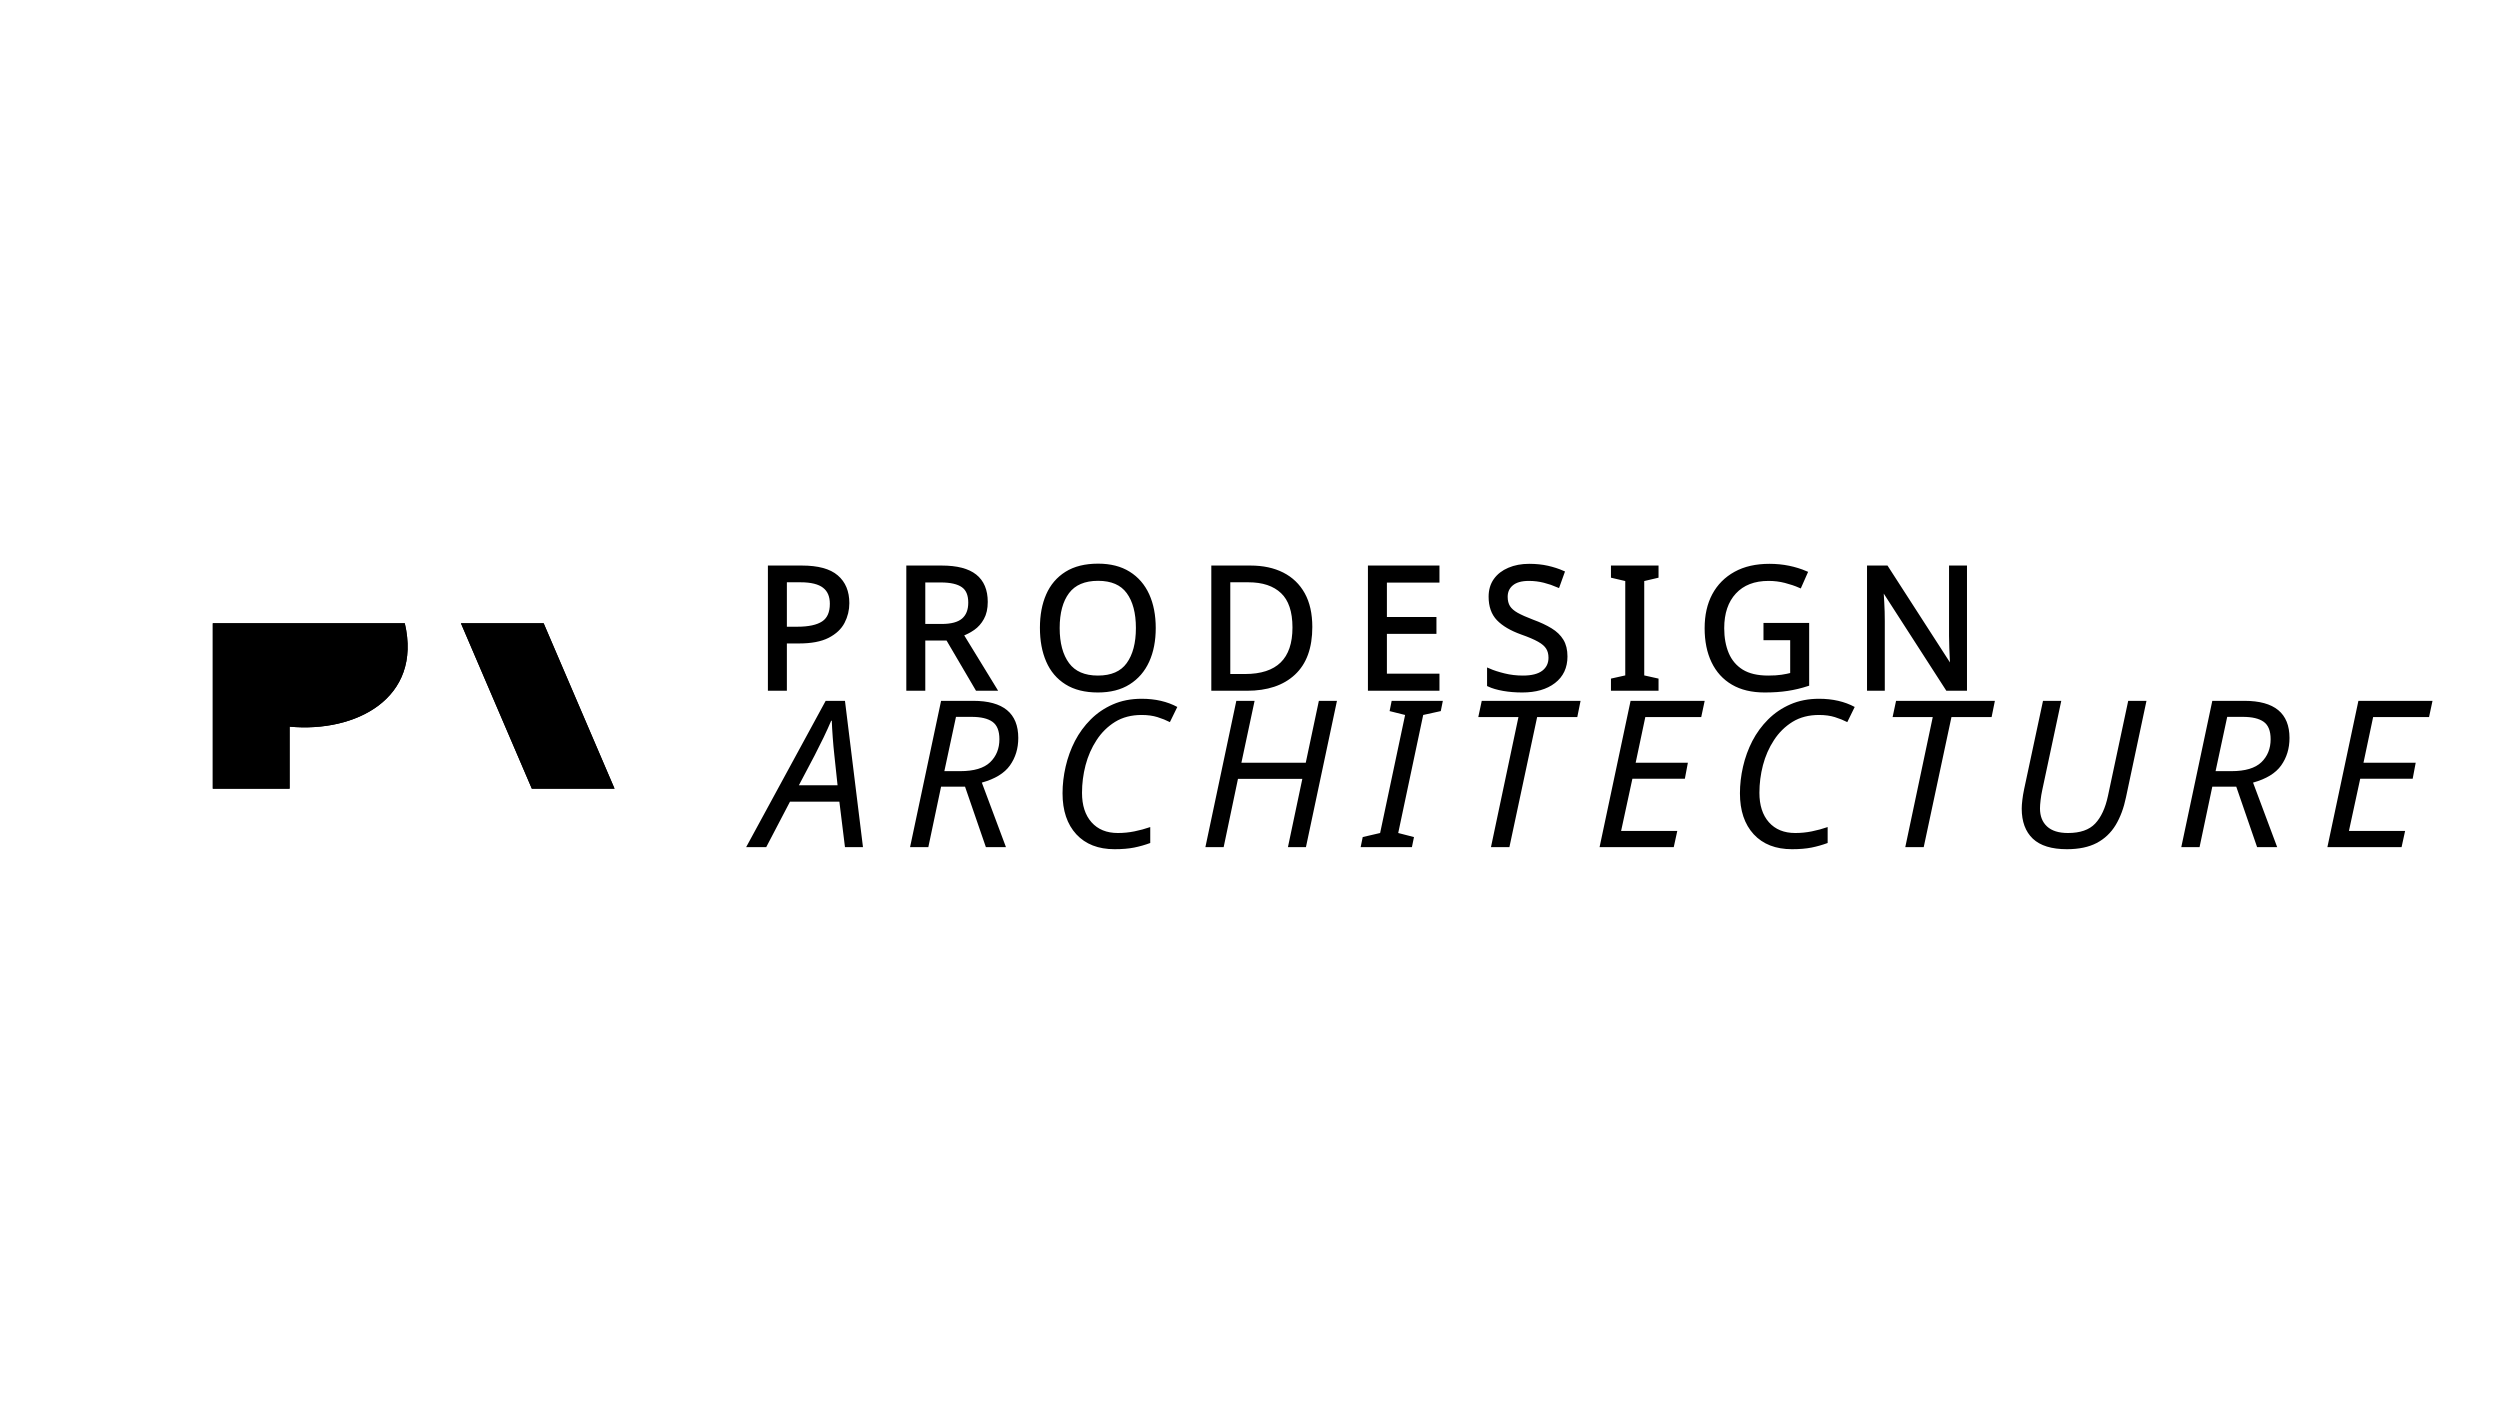
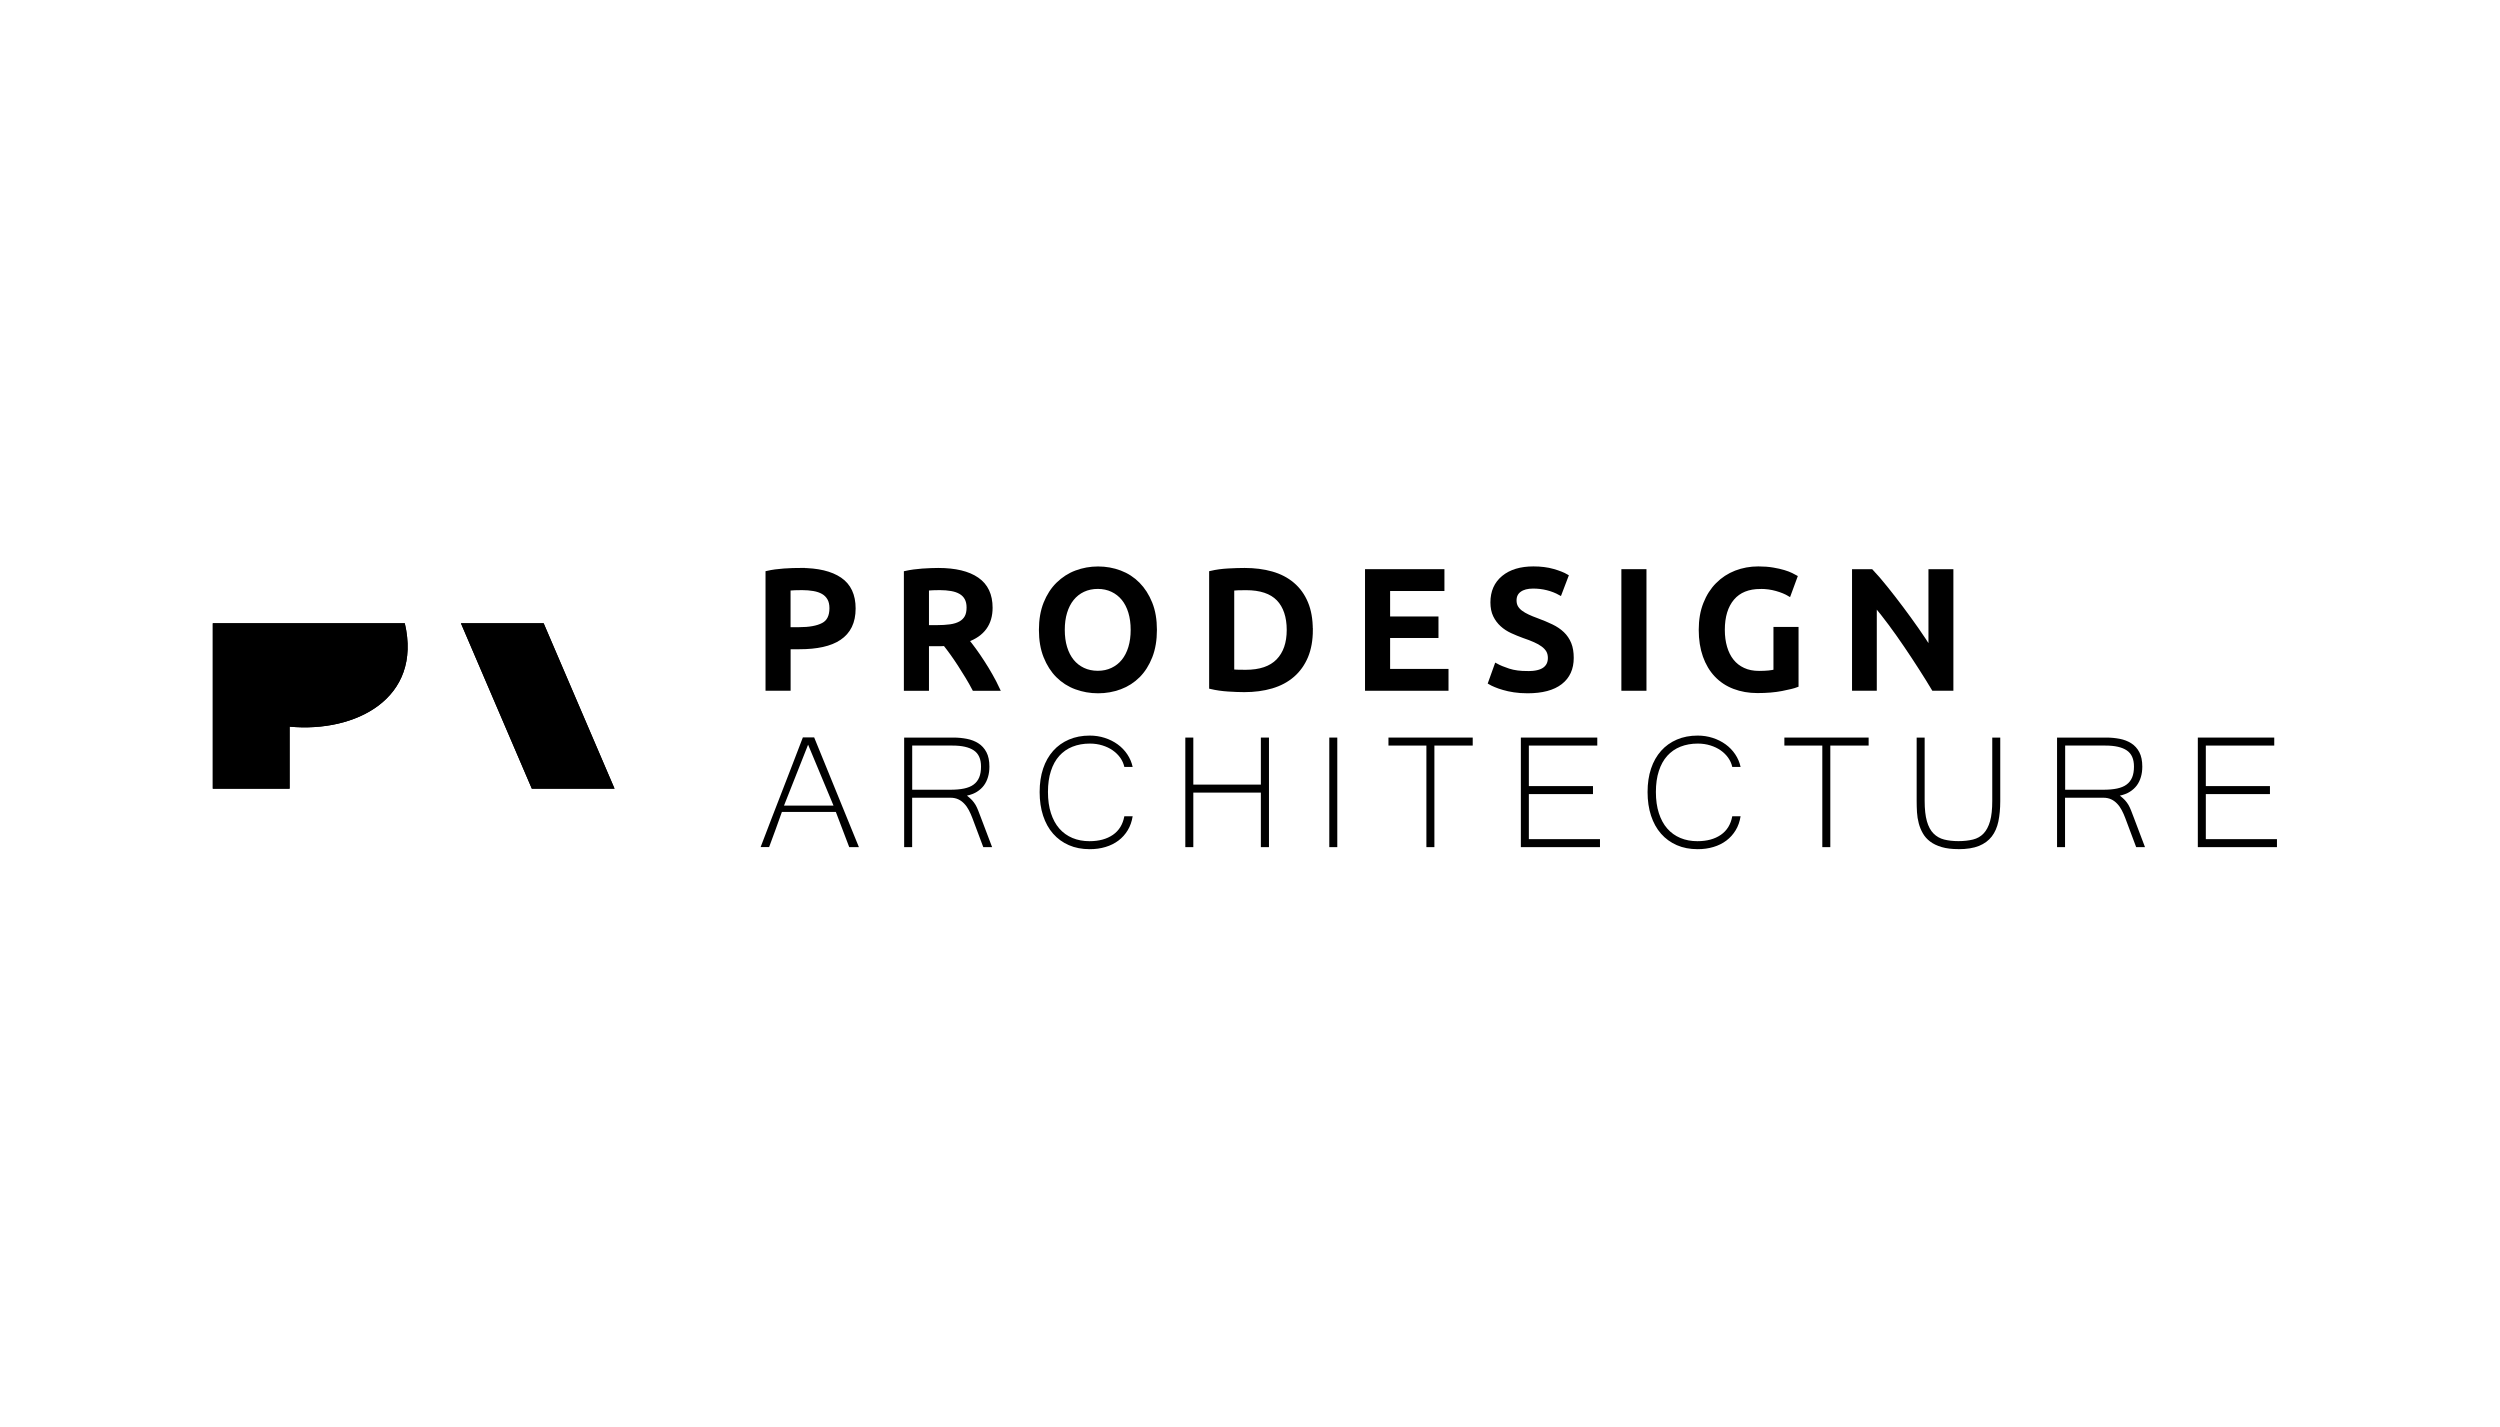
<svg xmlns="http://www.w3.org/2000/svg" id="Layer_2" data-name="Layer 2" viewBox="0 0 453.38 258.62">
  <defs>
    <style>
      .cls-1 {
-         font-family: Microsoft-Yi-Baiti, 'Microsoft Yi Baiti';
-         font-size: 37.16px;
-         font-style: italic;
-         letter-spacing: .14em;
+         fill: none;
      }

      .cls-2 {
-         letter-spacing: .18em;
-       }
- 
-       .cls-3 {
-         letter-spacing: .19em;
-       }
- 
-       .cls-4 {
-         fill: none;
-       }
- 
-       .cls-5 {
-         font-family: Ubuntu-Medium, Ubuntu;
-         font-size: 30.87px;
-         font-weight: 500;
        stroke: #000;
        stroke-width: .66px;
      }
    </style>
  </defs>
  <g id="Layer_1-2" data-name="Layer 1">
    <g>
-       <rect class="cls-4" width="453.38" height="258.62" />
+       <rect class="cls-1" width="453.38" height="258.62" />
      <g>
-         <text class="cls-5" transform="translate(136.59 124.94)">
-           <tspan class="cls-3" x="0" y="0">P</tspan>
-           <tspan class="cls-2" x="25.1" y="0">R</tspan>
-           <tspan class="cls-3" x="50.44" y="0">ODESIGN</tspan>
-         </text>
-         <text class="cls-1" transform="translate(137.44 153.63)">
-           <tspan x="0" y="0">ARCHITECTURE</tspan>
-         </text>
+         <g>
+           <path class="cls-2" d="M145.2,103.33c3.11,0,5.49.57,7.15,1.7,1.66,1.13,2.49,2.9,2.49,5.31,0,1.26-.22,2.33-.66,3.23-.44.9-1.09,1.63-1.93,2.19-.84.57-1.87.98-3.09,1.25-1.21.27-2.6.4-4.17.4h-1.94v7.53h-3.89v-21.09c.91-.21,1.91-.34,3.01-.42,1.1-.07,2.11-.11,3.04-.11ZM145.48,106.69c-.99,0-1.8.03-2.44.09v7.29h1.88c1.87,0,3.31-.26,4.32-.79,1.01-.52,1.51-1.52,1.51-2.98,0-.7-.13-1.29-.4-1.76-.27-.47-.64-.84-1.11-1.11-.47-.27-1.03-.46-1.68-.57-.65-.11-1.34-.17-2.08-.17Z" />
+           <path class="cls-2" d="M170.15,103.33c3.09,0,5.45.57,7.08,1.7,1.64,1.13,2.45,2.86,2.45,5.19,0,2.9-1.43,4.87-4.29,5.9.39.47.83,1.05,1.33,1.73s1,1.42,1.51,2.21c.51.79,1.01,1.6,1.48,2.44.47.83.9,1.65,1.27,2.45h-4.35c-.39-.74-.81-1.49-1.27-2.24-.45-.75-.91-1.48-1.37-2.19-.46-.71-.92-1.38-1.37-2.01-.45-.63-.88-1.19-1.27-1.68-.29.02-.54.03-.74.03h-2.47v8.09h-3.89v-21.09c.95-.21,1.96-.34,3.03-.42,1.07-.07,2.03-.11,2.87-.11ZM170.42,106.69c-.82,0-1.58.03-2.28.09v6.92h1.7c.95,0,1.78-.05,2.5-.15.72-.1,1.32-.29,1.81-.56.48-.27.85-.63,1.1-1.08s.37-1.03.37-1.73c0-.66-.12-1.21-.37-1.67s-.6-.81-1.06-1.08c-.46-.27-1.01-.46-1.65-.57-.64-.11-1.34-.17-2.1-.17Z" />
+           <path class="cls-2" d="M209.48,114.23c0,1.83-.27,3.45-.82,4.85-.55,1.4-1.29,2.57-2.22,3.5s-2.03,1.64-3.29,2.11c-1.26.47-2.59.71-4.01.71s-2.76-.24-4.03-.71c-1.27-.47-2.37-1.18-3.3-2.11-.94-.94-1.68-2.1-2.24-3.5-.56-1.4-.83-3.01-.83-4.85s.28-3.44.83-4.83c.56-1.39,1.31-2.56,2.27-3.5s2.06-1.66,3.32-2.13c1.26-.47,2.58-.71,3.98-.71s2.73.24,3.98.71c1.25.47,2.35,1.18,3.29,2.13s1.68,2.11,2.24,3.5c.56,1.39.83,3,.83,4.83ZM192.77,114.23c0,1.17.14,2.24.43,3.19.29.96.71,1.77,1.25,2.44.54.67,1.21,1.19,1.99,1.56.78.37,1.67.56,2.65.56s1.84-.19,2.62-.56c.78-.37,1.45-.89,1.99-1.56.54-.67.96-1.48,1.25-2.44s.43-2.02.43-3.19-.14-2.24-.43-3.2-.71-1.77-1.25-2.44c-.55-.67-1.21-1.19-1.99-1.56-.78-.37-1.66-.56-2.62-.56s-1.87.19-2.65.56c-.78.37-1.45.9-1.99,1.57-.55.68-.96,1.49-1.25,2.44-.29.95-.43,2.01-.43,3.18Z" />
+           <path class="cls-2" d="M237.76,114.23c0,1.85-.29,3.46-.86,4.83-.58,1.37-1.39,2.51-2.45,3.43-1.06.92-2.34,1.6-3.83,2.04-1.49.44-3.14.66-4.96.66-.86,0-1.84-.04-2.93-.11-1.09-.07-2.13-.22-3.12-.45v-20.78c.99-.23,2.04-.37,3.15-.43,1.11-.06,2.1-.09,2.96-.09,1.79,0,3.43.21,4.91.63,1.48.42,2.75,1.08,3.81,1.98,1.06.9,1.88,2.03,2.45,3.4.58,1.37.86,3,.86,4.89ZM223.49,121.73c.23.02.52.04.9.05.37.01.87.02,1.51.02,2.61,0,4.56-.66,5.85-1.99,1.29-1.33,1.93-3.18,1.93-5.57s-.63-4.29-1.88-5.59c-1.26-1.3-3.2-1.95-5.83-1.95-1.15,0-1.98.03-2.47.09v14.94Z" />
+           <path class="cls-2" d="M247.88,124.94v-21.39h13.74v3.3h-9.85v5.28h8.77v3.24h-8.77v6.27h10.59v3.3h-14.48Z" />
+           <path class="cls-2" d="M277.02,122.04c1.4,0,2.42-.24,3.06-.71.64-.47.96-1.14.96-2.01,0-.51-.11-.96-.32-1.33-.22-.37-.52-.7-.93-1-.4-.3-.89-.58-1.47-.83-.58-.26-1.23-.51-1.98-.76-.74-.27-1.46-.56-2.15-.88-.69-.32-1.3-.71-1.82-1.19-.52-.47-.95-1.04-1.27-1.7-.32-.66-.48-1.45-.48-2.38,0-1.93.67-3.45,2.01-4.55,1.34-1.1,3.16-1.65,5.46-1.65,1.34,0,2.53.15,3.57.45,1.04.3,1.86.62,2.45.97l-1.2,3.15c-.7-.39-1.47-.69-2.3-.9-.83-.21-1.69-.31-2.58-.31-1.05,0-1.87.22-2.45.65-.59.43-.88,1.04-.88,1.82,0,.47.1.88.29,1.22.2.34.47.64.83.91.36.27.78.51,1.27.74.48.23,1.01.44,1.59.65,1.01.37,1.91.75,2.7,1.13.79.38,1.46.83,2.01,1.36.54.52.96,1.14,1.25,1.85.29.71.43,1.57.43,2.58,0,1.93-.68,3.43-2.05,4.49-1.37,1.06-3.37,1.59-6,1.59-.89,0-1.69-.06-2.42-.17-.73-.11-1.38-.25-1.94-.42-.57-.16-1.05-.33-1.47-.51-.41-.17-.74-.33-.99-.48l1.14-3.18c.56.31,1.31.62,2.25.93.95.31,2.09.46,3.43.46Z" />
+           <path class="cls-2" d="M294.37,103.55h3.89v21.39h-3.89v-21.39Z" />
+           <path class="cls-2" d="M319.26,106.48c-2.2,0-3.89.68-5.05,2.05-1.16,1.37-1.74,3.27-1.74,5.7,0,1.15.14,2.21.42,3.16s.69,1.78,1.23,2.45c.54.68,1.22,1.21,2.04,1.59.81.38,1.76.57,2.86.57.68,0,1.27-.03,1.76-.08.49-.05.88-.12,1.17-.2v-7.69h3.89v10.28c-.54.21-1.44.43-2.72.68-1.28.25-2.75.37-4.41.37-1.54,0-2.95-.25-4.23-.74-1.28-.49-2.36-1.21-3.26-2.16-.9-.95-1.59-2.11-2.08-3.49-.49-1.38-.74-2.96-.74-4.75s.27-3.38.82-4.75c.54-1.38,1.29-2.55,2.24-3.5.95-.96,2.06-1.68,3.33-2.18,1.28-.49,2.63-.74,4.08-.74.99,0,1.87.07,2.64.2s1.44.28,1.99.45c.56.17,1.01.34,1.37.52.36.19.61.32.76.4l-1.17,3.18c-.62-.37-1.38-.68-2.3-.94-.92-.26-1.88-.39-2.89-.39Z" />
+           <path class="cls-2" d="M350.62,124.94c-.7-1.17-1.48-2.43-2.35-3.78-.86-1.35-1.76-2.71-2.69-4.08-.93-1.37-1.87-2.7-2.82-3.98-.96-1.29-1.87-2.44-2.73-3.47v15.31h-3.83v-21.39h3.18c.82.86,1.71,1.89,2.65,3.07.95,1.18,1.9,2.41,2.86,3.69.96,1.28,1.88,2.56,2.78,3.84.9,1.29,1.69,2.49,2.39,3.6v-14.2h3.86v21.39h-3.3Z" />
+         </g>
+         <g>
+           <path d="M155.75,153.63h-1.74l-2.43-6.39h-9.78c-.35,1-.73,2.07-1.14,3.18-.41,1.12-.8,2.19-1.18,3.2h-1.54c.65-1.72,1.3-3.4,1.93-5.04.64-1.65,1.27-3.28,1.9-4.91.63-1.63,1.26-3.26,1.9-4.91s1.28-3.32,1.93-5.03h2.05l8.11,19.89ZM151.16,146.1l-4.61-11.05-4.37,11.05h8.98Z" />
+           <path d="M179.92,153.63h-1.6l-1.98-5.28c-.19-.51-.41-.99-.64-1.43-.24-.45-.51-.84-.83-1.17-.31-.33-.67-.6-1.08-.79-.41-.19-.88-.29-1.42-.29h-6.95v8.96h-1.45v-19.87h8.95c.83,0,1.64.08,2.42.23s1.48.42,2.09.81c.61.39,1.1.92,1.46,1.61.36.68.54,1.56.54,2.62,0,.67-.08,1.29-.25,1.86-.16.57-.41,1.09-.74,1.54s-.76.84-1.27,1.16c-.51.32-1.12.55-1.81.7.38.29.68.57.93.83.24.27.45.55.63.85.17.3.33.64.47,1,.14.36.3.78.48,1.25l2.05,5.41ZM165.42,143.22h6.9c.98,0,1.82-.07,2.52-.22.7-.15,1.28-.38,1.73-.72.45-.33.79-.77,1.01-1.3s.33-1.19.33-1.96c0-1.37-.43-2.34-1.3-2.93-.87-.59-2.16-.88-3.87-.88h-7.31v8Z" />
+           <path d="M203.9,139.08c-.13-.59-.38-1.15-.74-1.66-.36-.51-.82-.96-1.36-1.34-.54-.38-1.17-.68-1.88-.9-.71-.22-1.47-.33-2.28-.33-1.15,0-2.19.19-3.13.56s-1.74.93-2.4,1.66-1.17,1.65-1.52,2.74c-.36,1.09-.54,2.37-.54,3.82s.18,2.73.54,3.84c.36,1.11.86,2.04,1.52,2.79s1.45,1.32,2.38,1.71c.93.39,1.96.58,3.09.58,1.72,0,3.13-.38,4.25-1.15,1.11-.77,1.8-1.89,2.07-3.37h1.51c-.15.94-.44,1.79-.89,2.53-.45.74-1.01,1.37-1.69,1.88-.68.51-1.46.9-2.34,1.16-.88.27-1.84.4-2.87.4-1.4,0-2.66-.24-3.78-.73-1.12-.49-2.07-1.18-2.86-2.08-.79-.9-1.39-1.98-1.81-3.26-.42-1.28-.63-2.71-.63-4.29s.21-2.99.63-4.25c.42-1.26,1.03-2.33,1.82-3.22s1.75-1.57,2.87-2.05c1.12-.48,2.37-.72,3.77-.72.96,0,1.87.14,2.73.42.86.28,1.64.67,2.33,1.17.69.5,1.27,1.1,1.74,1.8s.8,1.46.98,2.3h-1.51Z" />
+           <path d="M230.13,153.63h-1.47v-9.89h-12.25v9.89h-1.45v-19.87h1.45v8.53h12.25v-8.53h1.47v19.87Z" />
+           <path d="M242.52,153.63h-1.45v-19.87h1.45v19.87Z" />
+           <path d="M267.08,135.21h-6.95v18.42h-1.45v-18.42h-6.88v-1.45h15.28v1.45Z" />
+           <path d="M290.16,153.63h-14.35v-19.87h13.86v1.45h-12.41v7.35h11.63v1.45h-11.63v8.17h12.9v1.45Z" />
+           <path d="M314.15,139.08c-.13-.59-.38-1.15-.74-1.66-.36-.51-.82-.96-1.36-1.34-.54-.38-1.17-.68-1.88-.9-.71-.22-1.47-.33-2.28-.33-1.15,0-2.19.19-3.13.56s-1.74.93-2.4,1.66-1.17,1.65-1.52,2.74c-.36,1.09-.54,2.37-.54,3.82s.18,2.73.54,3.84c.36,1.11.86,2.04,1.52,2.79s1.45,1.32,2.38,1.71c.93.39,1.96.58,3.09.58,1.72,0,3.13-.38,4.25-1.15,1.11-.77,1.8-1.89,2.07-3.37h1.51c-.15.94-.44,1.79-.89,2.53-.45.74-1.01,1.37-1.69,1.88-.68.51-1.46.9-2.34,1.16-.88.27-1.84.4-2.87.4-1.4,0-2.66-.24-3.78-.73-1.12-.49-2.07-1.18-2.86-2.08-.79-.9-1.39-1.98-1.81-3.26-.42-1.28-.63-2.71-.63-4.29s.21-2.99.63-4.25c.42-1.26,1.03-2.33,1.82-3.22s1.75-1.57,2.87-2.05c1.12-.48,2.37-.72,3.77-.72.96,0,1.87.14,2.73.42.86.28,1.64.67,2.33,1.17.69.5,1.27,1.1,1.74,1.8s.8,1.46.98,2.3h-1.51Z" />
+           <path d="M338.88,135.21h-6.95v18.42h-1.45v-18.42h-6.88v-1.45h15.28v1.45Z" />
+           <path d="M355.17,153.99c-1.19,0-2.2-.12-3.04-.37-.84-.25-1.54-.58-2.1-1.01-.56-.42-1-.92-1.32-1.49-.33-.57-.57-1.17-.74-1.81-.17-.64-.28-1.31-.32-2-.04-.69-.06-1.36-.06-2.01v-11.54h1.45v11.49c0,1.51.14,2.74.41,3.69.27.95.67,1.69,1.2,2.22s1.17.9,1.92,1.09,1.62.29,2.6.29,1.87-.1,2.64-.29,1.41-.56,1.92-1.1c.51-.54.9-1.28,1.17-2.22.27-.94.4-2.17.4-3.68v-11.49h1.45v11.54c0,1.37-.12,2.59-.34,3.67-.23,1.08-.63,1.99-1.2,2.73-.57.74-1.34,1.31-2.32,1.71-.98.39-2.22.59-3.72.59Z" />
+           <path d="M389,153.63h-1.6l-1.98-5.28c-.19-.51-.41-.99-.64-1.43-.24-.45-.51-.84-.83-1.17-.31-.33-.67-.6-1.08-.79-.41-.19-.88-.29-1.42-.29h-6.95v8.96h-1.45v-19.87h8.95c.83,0,1.64.08,2.42.23s1.48.42,2.09.81c.61.39,1.1.92,1.46,1.61.36.68.54,1.56.54,2.62,0,.67-.08,1.29-.25,1.86-.16.57-.41,1.09-.74,1.54s-.76.84-1.27,1.16c-.51.32-1.12.55-1.81.7.38.29.68.57.93.83.24.27.45.55.63.85.17.3.33.64.47,1,.14.36.3.78.48,1.25l2.05,5.41ZM374.51,143.22h6.9c.98,0,1.82-.07,2.52-.22.7-.15,1.28-.38,1.73-.72.45-.33.79-.77,1.01-1.3s.33-1.19.33-1.96c0-1.37-.43-2.34-1.3-2.93-.87-.59-2.16-.88-3.87-.88h-7.31v8Z" />
+           <path d="M412.93,153.63h-14.35v-19.87h13.86v1.45h-12.41v7.35h11.63v1.45h-11.63v8.17h12.9v1.45Z" />
+         </g>
        <g>
          <path d="M73.41,113.03h-34.82v30h13.93v-11.25c11.92,1.12,24.1-5.07,20.89-18.75ZM98.59,113.03h-15l12.86,30h15l-12.86-30Z" />
          <path d="M73.41,113.03c3.2,13.68-8.97,19.87-20.89,18.75v11.25h-13.93v-30h34.82Z" />
          <polygon points="98.59 113.03 111.45 143.03 96.45 143.03 83.59 113.03 98.59 113.03" />
        </g>
      </g>
    </g>
  </g>
</svg>
